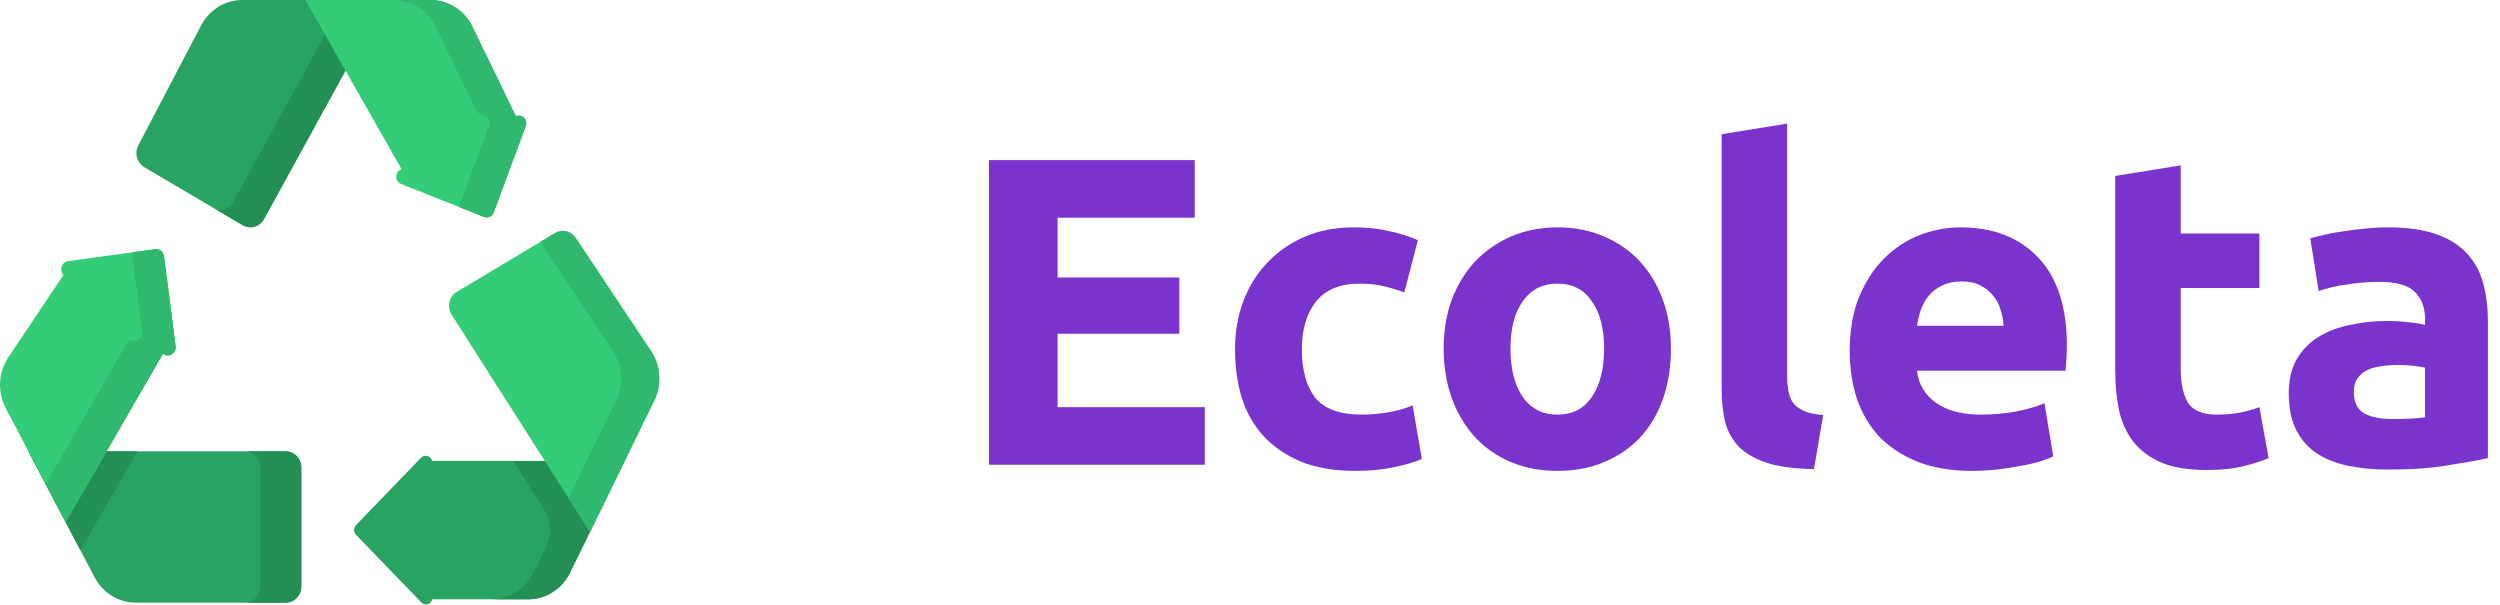
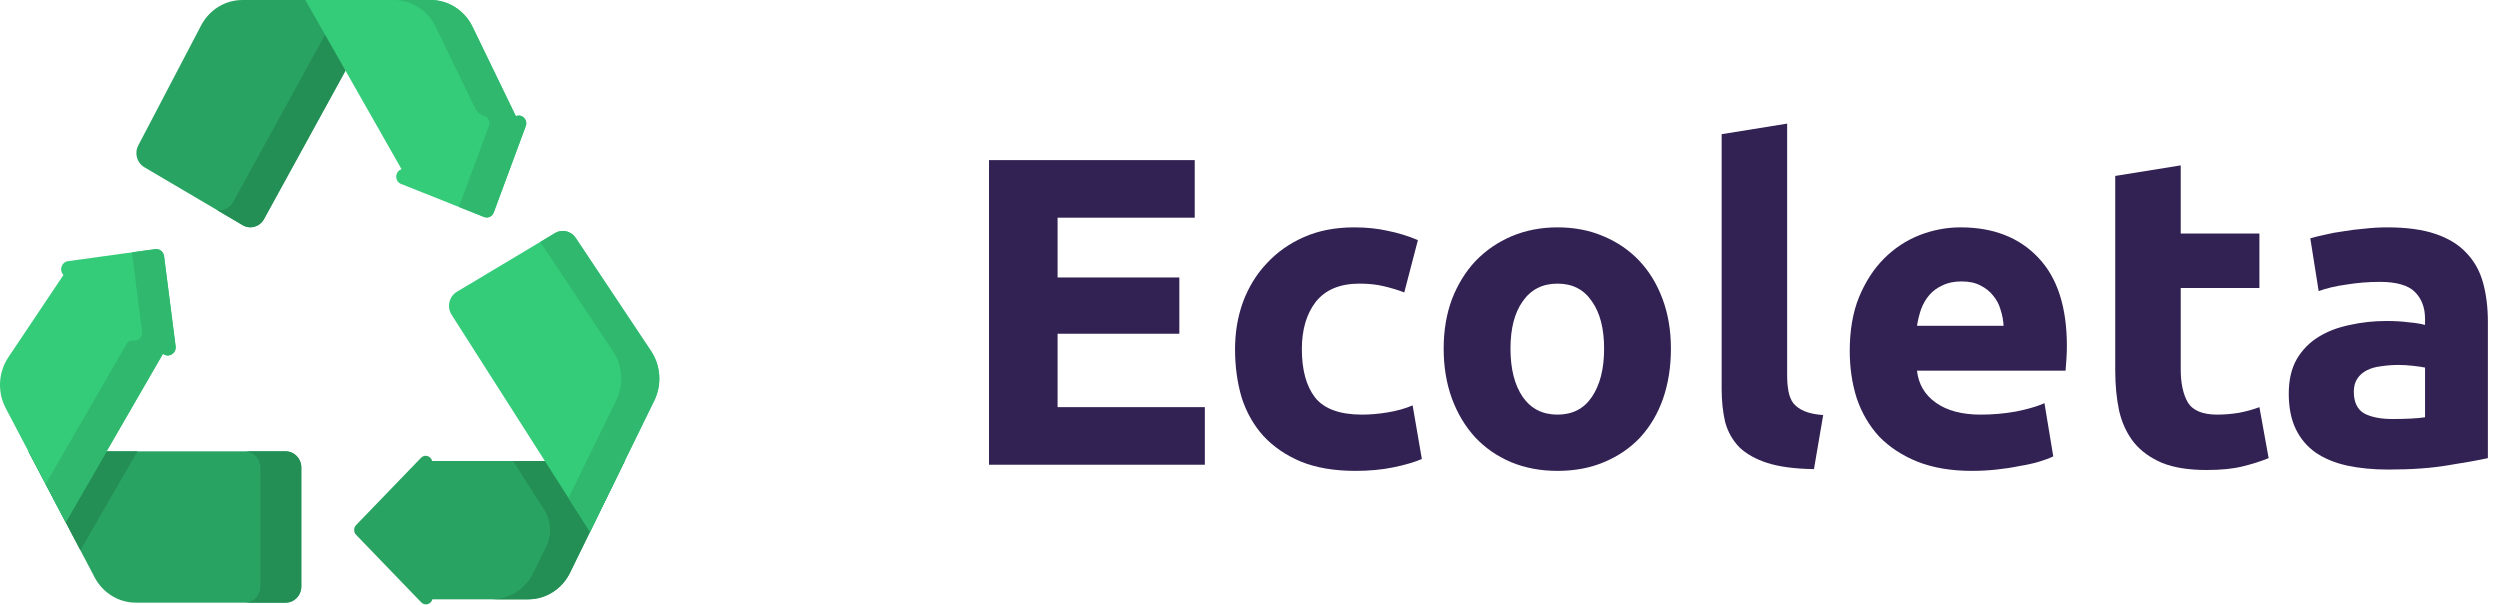
- <svg xmlns="http://www.w3.org/2000/svg" width="182" height="44">
-   <g>
-     <rect fill="none" id="canvas_background" height="402" width="582" y="-1" x="-1" />
-   </g>
-   <g>
-     <path id="svg_1" fill="#7a33cc" d="m72,33.832l0,-22.176l14.976,0l0,4.192l-9.984,0l0,4.352l8.864,0l0,4.096l-8.864,0l0,5.344l10.72,0l0,4.192l-15.712,0z" />
-     <path id="svg_2" fill="#7a33cc" d="m89.911,25.416c0,-1.216 0.192,-2.357 0.576,-3.424c0.405,-1.088 0.981,-2.027 1.728,-2.816c0.747,-0.811 1.653,-1.451 2.72,-1.92c1.067,-0.469 2.283,-0.704 3.648,-0.704c0.896,0 1.718,0.085 2.464,0.256c0.747,0.149 1.472,0.373 2.176,0.672l-0.992,3.808c-0.448,-0.171 -0.938,-0.32 -1.472,-0.448c-0.533,-0.128 -1.13,-0.192 -1.792,-0.192c-1.408,0 -2.464,0.437 -3.168,1.312c-0.683,0.875 -1.024,2.027 -1.024,3.456c0,1.515 0.32,2.688 0.96,3.52c0.661,0.832 1.803,1.248 3.424,1.248c0.576,0 1.195,-0.053 1.856,-0.16c0.662,-0.107 1.27,-0.277 1.824,-0.512l0.672,3.904c-0.554,0.235 -1.248,0.437 -2.08,0.608c-0.832,0.171 -1.749,0.256 -2.752,0.256c-1.536,0 -2.859,-0.224 -3.968,-0.672c-1.109,-0.469 -2.027,-1.099 -2.752,-1.888c-0.704,-0.789 -1.227,-1.717 -1.568,-2.784c-0.32,-1.088 -0.48,-2.261 -0.48,-3.52z" />
-     <path id="svg_3" fill="#7a33cc" d="m121.643,25.384c0,1.323 -0.192,2.539 -0.576,3.648c-0.384,1.088 -0.939,2.027 -1.664,2.816c-0.726,0.768 -1.6,1.365 -2.624,1.792c-1.003,0.427 -2.134,0.64 -3.392,0.64c-1.238,0 -2.368,-0.213 -3.392,-0.64c-1.003,-0.427 -1.867,-1.024 -2.592,-1.792c-0.726,-0.789 -1.291,-1.728 -1.696,-2.816c-0.406,-1.109 -0.608,-2.325 -0.608,-3.648c0,-1.323 0.202,-2.528 0.608,-3.616c0.426,-1.088 1.002,-2.016 1.728,-2.784c0.746,-0.768 1.621,-1.365 2.624,-1.792c1.024,-0.427 2.133,-0.64 3.328,-0.64c1.216,0 2.325,0.213 3.328,0.64c1.024,0.427 1.898,1.024 2.624,1.792c0.725,0.768 1.29,1.696 1.696,2.784c0.405,1.088 0.608,2.293 0.608,3.616zm-4.864,0c0,-1.472 -0.299,-2.624 -0.896,-3.456c-0.576,-0.853 -1.408,-1.28 -2.496,-1.28c-1.088,0 -1.931,0.427 -2.528,1.28c-0.598,0.832 -0.896,1.984 -0.896,3.456c0,1.472 0.298,2.645 0.896,3.52c0.597,0.853 1.44,1.28 2.528,1.28c1.088,0 1.92,-0.427 2.496,-1.28c0.597,-0.875 0.896,-2.048 0.896,-3.52z" />
-     <path id="svg_4" fill="#7a33cc" d="m132.056,34.152c-1.386,-0.021 -2.517,-0.171 -3.392,-0.448c-0.853,-0.277 -1.536,-0.661 -2.048,-1.152c-0.49,-0.512 -0.832,-1.12 -1.024,-1.824c-0.17,-0.725 -0.256,-1.536 -0.256,-2.432l0,-18.528l4.768,-0.768l0,18.336c0,0.427 0.032,0.811 0.096,1.152c0.064,0.341 0.182,0.629 0.352,0.864c0.192,0.235 0.459,0.427 0.8,0.576c0.342,0.149 0.8,0.245 1.376,0.288l-0.672,3.936z" />
-     <path id="svg_5" fill="#7a33cc" d="m134.661,25.544c0,-1.493 0.224,-2.795 0.672,-3.904c0.47,-1.131 1.078,-2.069 1.824,-2.816c0.747,-0.747 1.6,-1.312 2.56,-1.696c0.982,-0.384 1.984,-0.576 3.008,-0.576c2.39,0 4.278,0.736 5.664,2.208c1.387,1.451 2.08,3.595 2.08,6.432c0,0.277 -0.01,0.587 -0.032,0.928c-0.021,0.32 -0.042,0.608 -0.064,0.864l-10.816,0c0.107,0.981 0.566,1.76 1.376,2.336c0.811,0.576 1.899,0.864 3.264,0.864c0.875,0 1.728,-0.075 2.56,-0.224c0.854,-0.171 1.547,-0.373 2.08,-0.608l0.64,3.872c-0.256,0.128 -0.597,0.256 -1.024,0.384c-0.426,0.128 -0.906,0.235 -1.44,0.32c-0.512,0.107 -1.066,0.192 -1.664,0.256c-0.597,0.064 -1.194,0.096 -1.792,0.096c-1.514,0 -2.837,-0.224 -3.968,-0.672c-1.109,-0.448 -2.037,-1.056 -2.784,-1.824c-0.725,-0.789 -1.269,-1.717 -1.632,-2.784c-0.341,-1.067 -0.512,-2.219 -0.512,-3.456zm11.2,-1.824c-0.021,-0.405 -0.096,-0.8 -0.224,-1.184c-0.106,-0.384 -0.288,-0.725 -0.544,-1.024c-0.234,-0.299 -0.544,-0.544 -0.928,-0.736c-0.362,-0.192 -0.821,-0.288 -1.376,-0.288c-0.533,0 -0.992,0.096 -1.376,0.288c-0.384,0.171 -0.704,0.405 -0.96,0.704c-0.256,0.299 -0.458,0.651 -0.608,1.056c-0.128,0.384 -0.224,0.779 -0.288,1.184l6.304,0z" />
-     <path id="svg_6" fill="#7a33cc" d="m153.989,12.808l4.768,-0.768l0,4.96l5.728,0l0,3.968l-5.728,0l0,5.92c0,1.003 0.17,1.803 0.512,2.4c0.362,0.597 1.077,0.896 2.144,0.896c0.512,0 1.034,-0.043 1.568,-0.128c0.554,-0.107 1.056,-0.245 1.504,-0.416l0.672,3.712c-0.576,0.235 -1.216,0.437 -1.92,0.608c-0.704,0.171 -1.568,0.256 -2.592,0.256c-1.302,0 -2.379,-0.171 -3.232,-0.512c-0.854,-0.363 -1.536,-0.853 -2.048,-1.472c-0.512,-0.64 -0.875,-1.408 -1.088,-2.304c-0.192,-0.896 -0.288,-1.888 -0.288,-2.976l0,-14.144z" />
-     <path id="svg_7" fill="#7a33cc" d="m174.174,30.504c0.47,0 0.918,-0.011 1.345,-0.032c0.426,-0.021 0.767,-0.053 1.024,-0.096l0,-3.616c-0.192,-0.043 -0.481,-0.085 -0.865,-0.128c-0.384,-0.043 -0.736,-0.064 -1.056,-0.064c-0.448,0 -0.874,0.032 -1.28,0.096c-0.384,0.043 -0.725,0.139 -1.024,0.288c-0.298,0.149 -0.533,0.352 -0.703,0.608c-0.171,0.256 -0.257,0.576 -0.257,0.96c0,0.747 0.246,1.269 0.736,1.568c0.512,0.277 1.206,0.416 2.08,0.416zm-0.384,-13.952c1.408,0 2.582,0.16 3.521,0.48c0.938,0.32 1.685,0.779 2.239,1.376c0.576,0.597 0.982,1.323 1.217,2.176c0.234,0.853 0.351,1.803 0.351,2.848l0,9.92c-0.682,0.149 -1.631,0.32 -2.847,0.512c-1.217,0.213 -2.689,0.32 -4.417,0.32c-1.087,0 -2.079,-0.096 -2.975,-0.288c-0.875,-0.192 -1.633,-0.501 -2.273,-0.928c-0.64,-0.448 -1.13,-1.024 -1.472,-1.728c-0.341,-0.704 -0.512,-1.568 -0.512,-2.592c0,-0.981 0.192,-1.813 0.577,-2.496c0.405,-0.683 0.938,-1.227 1.6,-1.632c0.661,-0.405 1.418,-0.693 2.272,-0.864c0.853,-0.192 1.738,-0.288 2.656,-0.288c0.618,0 1.162,0.032 1.631,0.096c0.491,0.043 0.886,0.107 1.185,0.192l0,-0.448c0,-0.811 -0.246,-1.461 -0.736,-1.952c-0.491,-0.491 -1.344,-0.736 -2.561,-0.736c-0.81,0 -1.61,0.064 -2.4,0.192c-0.789,0.107 -1.472,0.267 -2.047,0.48l-0.609,-3.84c0.278,-0.085 0.619,-0.171 1.025,-0.256c0.426,-0.107 0.885,-0.192 1.375,-0.256c0.491,-0.085 1.003,-0.149 1.537,-0.192c0.554,-0.064 1.109,-0.096 1.663,-0.096z" />
-     <path id="svg_8" fill="#29A361" d="m14.642,1.85l-4.575,8.736c-0.295,0.564 -0.101,1.269 0.438,1.586l7.163,4.22c0.546,0.322 1.24,0.124 1.55,-0.442l8.756,-15.95l-10.334,0c-1.251,0 -2.401,0.71 -2.998,1.849z" />
-     <path id="svg_9" fill="#248F55" d="m27.974,0l-8.756,15.95c-0.311,0.565 -1.004,0.764 -1.55,0.442l-1.87,-1.101c0.456,0.076 0.93,-0.141 1.171,-0.581l8.077,-14.71l2.927,0z" />
-     <path id="svg_10" fill="#34CB79" d="m37.555,8.459l-3.155,-6.51c-0.579,-1.194 -1.758,-1.948 -3.048,-1.948l-9.123,0l7.005,12.316c-0.023,0.011 -0.046,0.021 -0.069,0.032c-0.441,0.205 -0.423,0.861 0.029,1.04l6.049,2.407c0.28,0.112 0.595,-0.034 0.702,-0.324l2.332,-6.293c0.172,-0.465 -0.28,-0.915 -0.72,-0.72z" />
-     <path id="svg_11" fill="#2FB86E" d="m38.275,9.179l-2.332,6.293c-0.107,0.291 -0.422,0.436 -0.702,0.324l-1.83,-0.729l2.182,-5.888c0.124,-0.334 -0.074,-0.659 -0.358,-0.744c-0.271,-0.081 -0.502,-0.265 -0.628,-0.526l-2.889,-5.96c-0.579,-1.194 -1.758,-1.949 -3.048,-1.949l2.683,0c1.289,0 2.469,0.755 3.048,1.949l3.155,6.511c0.441,-0.194 0.892,0.254 0.721,0.72z" />
-     <path id="svg_12" fill="#29A361" d="m31.459,33.559c-0.085,-0.361 -0.535,-0.516 -0.81,-0.232l-4.728,4.899c-0.189,0.196 -0.189,0.512 0,0.708l4.746,4.918c0.273,0.283 0.718,0.132 0.808,-0.224l6.979,0c1.285,0 2.461,-0.748 3.042,-1.936l3.982,-8.134l-14.02,0l0,0z" />
-     <path id="svg_13" fill="#248F55" d="m37.351,33.559l2.263,3.549c0.512,0.802 0.568,1.827 0.148,2.685l-0.931,1.901c-0.58,1.187 -1.757,1.936 -3.041,1.936l2.665,0c1.284,0 2.461,-0.749 3.042,-1.936l3.982,-8.134l-8.128,0l0,-0z" />
-     <path id="svg_14" fill="#29A361" d="m21.935,42.694l0,-8.658c0,-0.651 -0.509,-1.178 -1.137,-1.178l-18.73,0l4.82,9.171c0.597,1.137 1.747,1.844 2.996,1.844l10.915,0c0.628,0 1.137,-0.527 1.137,-1.178z" />
-     <path id="svg_15" fill="#248F55" d="m10.011,32.858l-4.16,7.199l-3.784,-7.199l7.944,0z" />
-     <path id="svg_16" fill="#248F55" d="m21.935,34.036l0,8.659c0,0.651 -0.509,1.178 -1.137,1.178l-2.983,0c0.628,0 1.137,-0.527 1.137,-1.178l0,-8.659c0,-0.651 -0.509,-1.178 -1.137,-1.178l2.983,0c0.628,-0 1.137,0.527 1.137,1.178z" />
-     <path id="svg_17" fill="#34CB79" d="m12.785,25.207l-0.841,-6.56c-0.042,-0.324 -0.329,-0.552 -0.641,-0.509l-6.354,0.875c-0.478,0.066 -0.657,0.669 -0.329,1.005l-4.01,5.99c-0.735,1.098 -0.81,2.532 -0.193,3.706l4.364,8.303l7.086,-12.266c0.003,0.002 0.005,0.004 0.007,0.006c0.404,0.318 0.979,-0.028 0.912,-0.55z" />
-     <path id="svg_18" fill="#2FB86E" d="m11.873,25.757c-0.002,-0.002 -0.005,-0.004 -0.007,-0.006l-7.086,12.266l-1.457,-2.772l5.768,-9.985l0.16,-0.277c0.087,-0.151 0.258,-0.217 0.426,-0.183c0.001,0 0.002,0 0.003,0.001c0.356,0.066 0.72,-0.241 0.666,-0.663l-0.739,-5.765l1.697,-0.233c0.313,-0.043 0.601,0.185 0.642,0.508l0.841,6.561c0.067,0.521 -0.508,0.868 -0.912,0.549z" />
-     <path id="svg_19" fill="#34CB79" d="m47.396,25.557l-5.486,-8.237c-0.336,-0.505 -0.991,-0.658 -1.504,-0.351l-7.149,4.275c-0.567,0.339 -0.742,1.104 -0.38,1.67l10.078,15.801l4.676,-9.551c0.566,-1.156 0.476,-2.54 -0.235,-3.607z" />
-     <path id="svg_20" fill="#2FB86E" d="m47.63,29.165l-4.676,9.55l-1.568,-2.46l3.471,-7.09c0.566,-1.156 0.476,-2.54 -0.235,-3.607l-5.292,-7.945l1.076,-0.644c0.513,-0.307 1.168,-0.154 1.504,0.351l5.486,8.237c0.711,1.067 0.8,2.451 0.235,3.607z" />
-   </g>
+ <svg xmlns="http://www.w3.org/2000/svg" width="182" height="44" viewBox="0 0 182 44" fill="none">
+   <path d="M72 33.832V11.656H86.976V15.848H76.992V20.2H85.856V24.296H76.992V29.64H87.712V33.832H72Z" fill="#322153" />
+   <path d="M89.911 25.416C89.911 24.2 90.103 23.059 90.487 21.992C90.893 20.904 91.469 19.965 92.215 19.176C92.962 18.365 93.869 17.725 94.935 17.256C96.002 16.787 97.218 16.552 98.583 16.552C99.479 16.552 100.301 16.637 101.047 16.808C101.794 16.957 102.519 17.181 103.223 17.48L102.231 21.288C101.783 21.117 101.293 20.968 100.759 20.84C100.226 20.712 99.629 20.648 98.967 20.648C97.559 20.648 96.503 21.085 95.799 21.96C95.117 22.835 94.775 23.987 94.775 25.416C94.775 26.931 95.095 28.104 95.735 28.936C96.397 29.768 97.538 30.184 99.159 30.184C99.735 30.184 100.354 30.131 101.015 30.024C101.677 29.917 102.285 29.747 102.839 29.512L103.511 33.416C102.957 33.651 102.263 33.853 101.431 34.024C100.599 34.195 99.682 34.28 98.679 34.28C97.143 34.28 95.821 34.056 94.711 33.608C93.602 33.139 92.685 32.509 91.959 31.72C91.255 30.931 90.733 30.003 90.391 28.936C90.071 27.848 89.911 26.675 89.911 25.416Z" fill="#322153" />
+   <path d="M121.643 25.384C121.643 26.707 121.451 27.923 121.067 29.032C120.683 30.12 120.128 31.059 119.403 31.848C118.677 32.616 117.803 33.213 116.779 33.64C115.776 34.067 114.645 34.28 113.387 34.28C112.149 34.28 111.019 34.067 109.995 33.64C108.992 33.213 108.128 32.616 107.403 31.848C106.677 31.059 106.112 30.12 105.707 29.032C105.301 27.923 105.099 26.707 105.099 25.384C105.099 24.061 105.301 22.856 105.707 21.768C106.133 20.68 106.709 19.752 107.435 18.984C108.181 18.216 109.056 17.619 110.059 17.192C111.083 16.765 112.192 16.552 113.387 16.552C114.603 16.552 115.712 16.765 116.715 17.192C117.739 17.619 118.613 18.216 119.339 18.984C120.064 19.752 120.629 20.68 121.035 21.768C121.44 22.856 121.643 24.061 121.643 25.384ZM116.779 25.384C116.779 23.912 116.48 22.76 115.883 21.928C115.307 21.075 114.475 20.648 113.387 20.648C112.299 20.648 111.456 21.075 110.859 21.928C110.261 22.76 109.963 23.912 109.963 25.384C109.963 26.856 110.261 28.029 110.859 28.904C111.456 29.757 112.299 30.184 113.387 30.184C114.475 30.184 115.307 29.757 115.883 28.904C116.48 28.029 116.779 26.856 116.779 25.384Z" fill="#322153" />
+   <path d="M132.056 34.152C130.67 34.131 129.539 33.981 128.664 33.704C127.811 33.427 127.128 33.043 126.616 32.552C126.126 32.04 125.784 31.432 125.592 30.728C125.422 30.003 125.336 29.192 125.336 28.296V9.768L130.104 9V27.336C130.104 27.763 130.136 28.147 130.2 28.488C130.264 28.829 130.382 29.117 130.552 29.352C130.744 29.587 131.011 29.779 131.352 29.928C131.694 30.077 132.152 30.173 132.728 30.216L132.056 34.152Z" fill="#322153" />
+   <path d="M134.661 25.544C134.661 24.051 134.885 22.749 135.333 21.64C135.803 20.509 136.411 19.571 137.157 18.824C137.904 18.077 138.757 17.512 139.717 17.128C140.699 16.744 141.701 16.552 142.725 16.552C145.115 16.552 147.003 17.288 148.389 18.76C149.776 20.211 150.469 22.355 150.469 25.192C150.469 25.469 150.459 25.779 150.437 26.12C150.416 26.44 150.395 26.728 150.373 26.984H139.557C139.664 27.965 140.123 28.744 140.933 29.32C141.744 29.896 142.832 30.184 144.197 30.184C145.072 30.184 145.925 30.109 146.757 29.96C147.611 29.789 148.304 29.587 148.837 29.352L149.477 33.224C149.221 33.352 148.88 33.48 148.453 33.608C148.027 33.736 147.547 33.843 147.013 33.928C146.501 34.035 145.947 34.12 145.349 34.184C144.752 34.248 144.155 34.28 143.557 34.28C142.043 34.28 140.72 34.056 139.589 33.608C138.48 33.16 137.552 32.552 136.805 31.784C136.08 30.995 135.536 30.067 135.173 29C134.832 27.933 134.661 26.781 134.661 25.544ZM145.861 23.72C145.84 23.315 145.765 22.92 145.637 22.536C145.531 22.152 145.349 21.811 145.093 21.512C144.859 21.213 144.549 20.968 144.165 20.776C143.803 20.584 143.344 20.488 142.789 20.488C142.256 20.488 141.797 20.584 141.413 20.776C141.029 20.947 140.709 21.181 140.453 21.48C140.197 21.779 139.995 22.131 139.845 22.536C139.717 22.92 139.621 23.315 139.557 23.72H145.861Z" fill="#322153" />
+   <path d="M153.989 12.808L158.757 12.04V17H164.485V20.968H158.757V26.888C158.757 27.891 158.927 28.691 159.269 29.288C159.631 29.885 160.346 30.184 161.413 30.184C161.925 30.184 162.447 30.141 162.981 30.056C163.535 29.949 164.037 29.811 164.485 29.64L165.157 33.352C164.581 33.587 163.941 33.789 163.237 33.96C162.533 34.131 161.669 34.216 160.645 34.216C159.343 34.216 158.266 34.045 157.413 33.704C156.559 33.341 155.877 32.851 155.365 32.232C154.853 31.592 154.49 30.824 154.277 29.928C154.085 29.032 153.989 28.04 153.989 26.952V12.808Z" fill="#322153" />
+   <path d="M174.174 30.504C174.644 30.504 175.092 30.493 175.519 30.472C175.945 30.451 176.286 30.419 176.543 30.376V26.76C176.351 26.717 176.062 26.675 175.678 26.632C175.294 26.589 174.942 26.568 174.622 26.568C174.174 26.568 173.748 26.6 173.342 26.664C172.958 26.707 172.617 26.803 172.318 26.952C172.02 27.101 171.785 27.304 171.615 27.56C171.444 27.816 171.358 28.136 171.358 28.52C171.358 29.267 171.604 29.789 172.094 30.088C172.606 30.365 173.3 30.504 174.174 30.504ZM173.79 16.552C175.198 16.552 176.372 16.712 177.311 17.032C178.249 17.352 178.996 17.811 179.55 18.408C180.126 19.005 180.532 19.731 180.767 20.584C181.001 21.437 181.118 22.387 181.118 23.432V33.352C180.436 33.501 179.487 33.672 178.271 33.864C177.054 34.077 175.582 34.184 173.854 34.184C172.767 34.184 171.775 34.088 170.879 33.896C170.004 33.704 169.246 33.395 168.606 32.968C167.966 32.52 167.476 31.944 167.134 31.24C166.793 30.536 166.622 29.672 166.622 28.648C166.622 27.667 166.814 26.835 167.199 26.152C167.604 25.469 168.137 24.925 168.799 24.52C169.46 24.115 170.217 23.827 171.071 23.656C171.924 23.464 172.809 23.368 173.727 23.368C174.345 23.368 174.889 23.4 175.358 23.464C175.849 23.507 176.244 23.571 176.543 23.656V23.208C176.543 22.397 176.297 21.747 175.807 21.256C175.316 20.765 174.463 20.52 173.246 20.52C172.436 20.52 171.636 20.584 170.846 20.712C170.057 20.819 169.374 20.979 168.799 21.192L168.19 17.352C168.468 17.267 168.809 17.181 169.215 17.096C169.641 16.989 170.1 16.904 170.59 16.84C171.081 16.755 171.593 16.691 172.127 16.648C172.681 16.584 173.236 16.552 173.79 16.552Z" fill="#322153" />
+   <path d="M14.642 1.85L10.067 10.586C9.772 11.15 9.966 11.855 10.505 12.172L17.668 16.392C18.214 16.714 18.908 16.516 19.218 15.95L27.974 0.001H17.64C16.389 0.001 15.239 0.71 14.642 1.85Z" fill="#29A361" />
+   <path d="M27.974 0L19.218 15.95C18.907 16.515 18.214 16.714 17.668 16.392L15.798 15.291C16.254 15.367 16.728 15.15 16.97 14.71L25.047 0H27.974Z" fill="#248F55" />
+   <path d="M37.555 8.459L34.4 1.949C33.821 0.755 32.641 0.001 31.351 0.001H22.228L29.233 12.317C29.21 12.327 29.187 12.338 29.164 12.349C28.723 12.554 28.741 13.209 29.192 13.389L35.241 15.796C35.521 15.908 35.836 15.762 35.943 15.472L38.275 9.18C38.447 8.714 37.995 8.265 37.555 8.459Z" fill="#34CB79" />
+   <path d="M38.275 9.179L35.943 15.472C35.836 15.763 35.521 15.908 35.241 15.796L33.41 15.067L35.592 9.179C35.716 8.845 35.518 8.52 35.234 8.435C34.963 8.353 34.732 8.17 34.606 7.909L31.716 1.949C31.138 0.755 29.959 0 28.669 0H31.351C32.641 0 33.82 0.755 34.399 1.949L37.555 8.459C37.995 8.265 38.447 8.714 38.275 9.179Z" fill="#2FB86E" />
+   <path d="M31.459 33.559C31.374 33.198 30.924 33.043 30.65 33.328L25.922 38.227C25.734 38.422 25.734 38.739 25.922 38.934L30.668 43.853C30.941 44.135 31.386 43.984 31.476 43.629H38.455C39.74 43.629 40.916 42.881 41.497 41.693L45.479 33.559H31.459V33.559Z" fill="#29A361" />
+   <path d="M37.351 33.559L39.614 37.108C40.125 37.91 40.182 38.935 39.762 39.793L38.831 41.694C38.251 42.881 37.075 43.629 35.79 43.629H38.455C39.739 43.629 40.916 42.881 41.497 41.694L45.479 33.559H37.351V33.559Z" fill="#248F55" />
+   <path d="M21.935 42.694V34.036C21.935 33.385 21.426 32.857 20.798 32.857H2.068L6.888 42.028C7.486 43.165 8.635 43.872 9.884 43.872H20.798C21.426 43.872 21.935 43.345 21.935 42.694Z" fill="#29A361" />
+   <path d="M10.011 32.858L5.852 40.057L2.068 32.858H10.011Z" fill="#248F55" />
+   <path d="M21.935 34.036V42.694C21.935 43.345 21.426 43.872 20.798 43.872H17.815C18.443 43.872 18.952 43.345 18.952 42.694V34.036C18.952 33.385 18.443 32.858 17.815 32.858H20.798C21.426 32.858 21.935 33.385 21.935 34.036Z" fill="#248F55" />
+   <path d="M12.785 25.207L11.944 18.647C11.902 18.323 11.615 18.095 11.302 18.138L4.948 19.013C4.469 19.079 4.291 19.682 4.619 20.018L0.609 26.008C-0.127 27.106 -0.201 28.54 0.416 29.714L4.78 38.017L11.865 25.751C11.868 25.753 11.87 25.755 11.873 25.757C12.277 26.075 12.851 25.728 12.785 25.207Z" fill="#34CB79" />
+   <path d="M11.873 25.757C11.87 25.755 11.868 25.753 11.866 25.751L4.78 38.016L3.322 35.244L9.09 25.259L9.25 24.982C9.337 24.83 9.508 24.765 9.675 24.798C9.676 24.799 9.677 24.799 9.678 24.799C10.033 24.865 10.398 24.558 10.344 24.136L9.605 18.371L11.302 18.138C11.614 18.095 11.902 18.323 11.944 18.646L12.785 25.207C12.852 25.729 12.277 26.075 11.873 25.757Z" fill="#2FB86E" />
+   <path d="M47.396 25.557L41.91 17.32C41.574 16.814 40.919 16.662 40.406 16.968L33.257 21.244C32.69 21.583 32.516 22.348 32.877 22.914L42.955 38.715L47.631 29.164C48.197 28.008 48.106 26.624 47.396 25.557Z" fill="#34CB79" />
+   <path d="M47.63 29.165L42.954 38.715L41.386 36.255L44.857 29.164C45.423 28.008 45.333 26.624 44.622 25.557L39.331 17.612L40.406 16.969C40.919 16.661 41.574 16.814 41.91 17.32L47.396 25.557C48.107 26.624 48.196 28.009 47.63 29.165Z" fill="#2FB86E" />
</svg>
